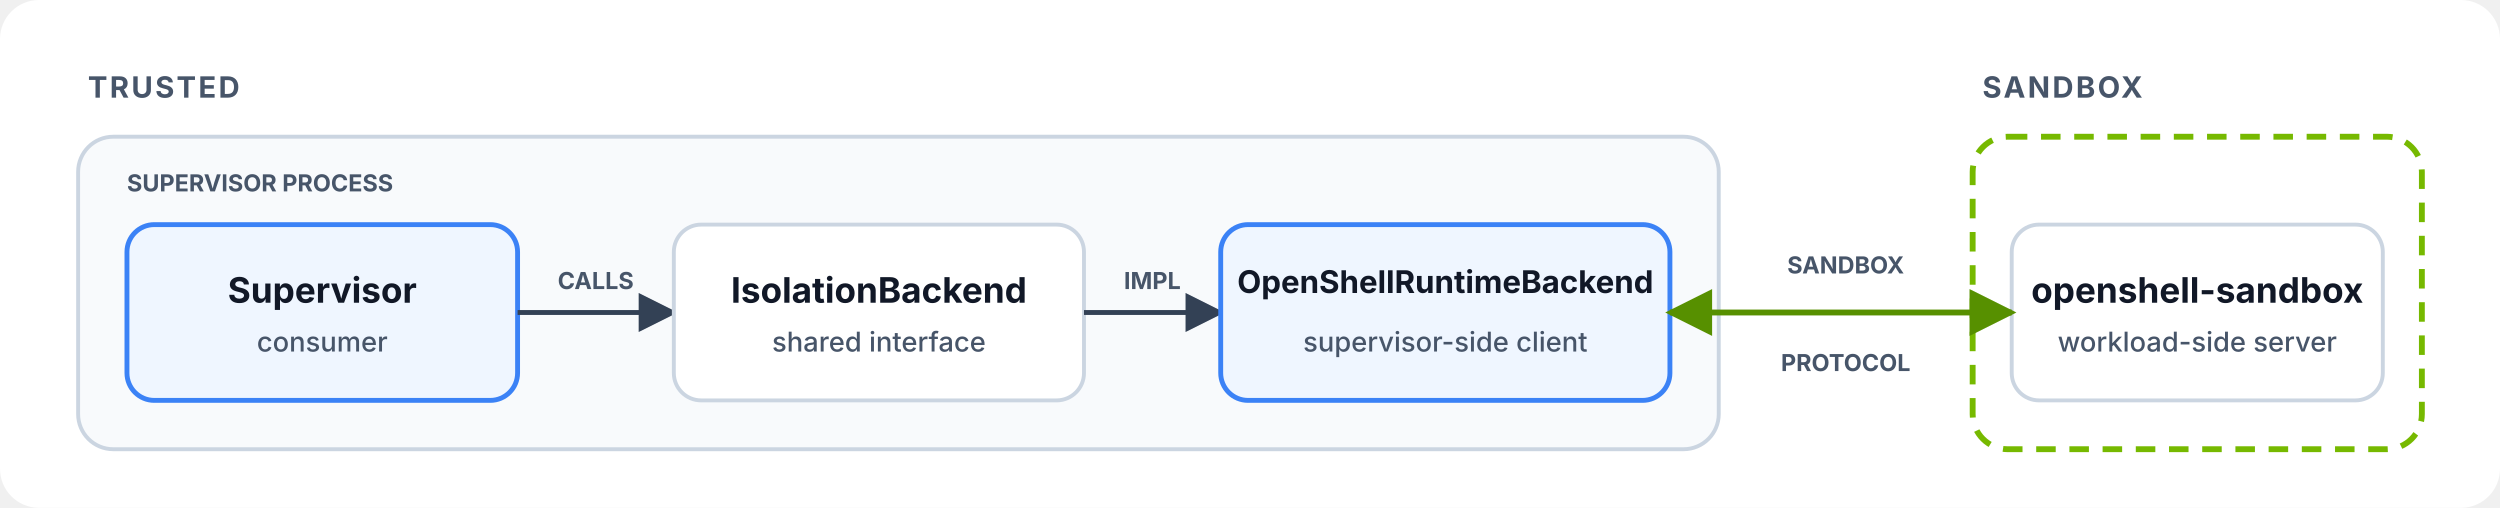
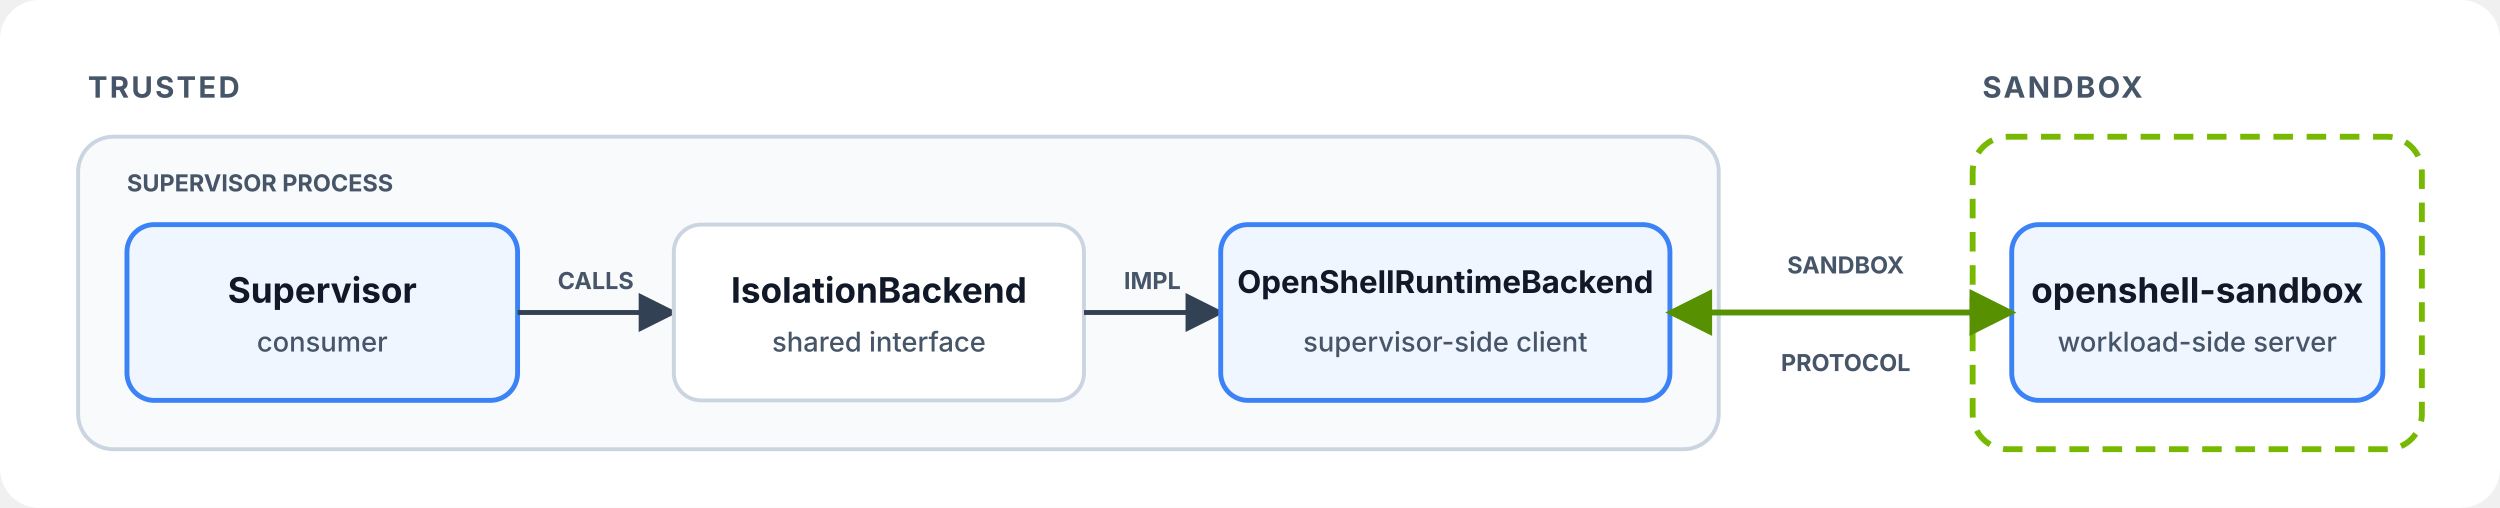
<svg xmlns="http://www.w3.org/2000/svg" width="1280" height="260" viewBox="0 0 1280 260" role="img" aria-labelledby="title desc">
  <defs>
    <marker id="arrow" viewBox="0 0 10 10" refX="9" refY="5" markerWidth="8" markerHeight="8" orient="auto-start-reverse">
      <path d="M 0 0 L 10 5 L 0 10 z" fill="#334155" />
    </marker>
    <marker id="arrow-green" viewBox="0 0 10 10" refX="9" refY="5" markerWidth="8" markerHeight="8" orient="auto-start-reverse">
      <path d="M 0 0 L 10 5 L 0 10 z" fill="#579000" />
    </marker>
    <style>
      .section { font: 700 15px -apple-system, BlinkMacSystemFont, "Segoe UI", sans-serif; fill: #475569; letter-spacing: .08em; }
      .label { font: 700 18px -apple-system, BlinkMacSystemFont, "Segoe UI", sans-serif; fill: #111827; }
      .small { font: 500 14px -apple-system, BlinkMacSystemFont, "Segoe UI", sans-serif; fill: #475569; }
      .tiny { font: 700 12px -apple-system, BlinkMacSystemFont, "Segoe UI", sans-serif; fill: #475569; }
      .box { fill: #ffffff; stroke: #cbd5e1; stroke-width: 2; }
      .trusted { fill: #eff6ff; stroke: #3b82f6; stroke-width: 2.5; }
+       .owned { fill: #eff6ff; stroke: #3b82f6; stroke-width: 2.5; }
      .line { fill: none; stroke: #334155; stroke-width: 2.5; marker-end: url(#arrow); }
      .flow { fill: none; stroke: #579000; stroke-width: 3; marker-start: url(#arrow-green); marker-end: url(#arrow-green); }
    </style>
  </defs>
  <rect width="1280" height="260" rx="20" fill="#ffffff" />
  <text x="45" y="50" class="section">TRUSTED</text>
  <text x="1015" y="50" class="section">SANDBOX</text>
  <rect x="40" y="70" width="840" height="160" rx="18" fill="#f8fafc" stroke="#cbd5e1" stroke-width="2" />
  <text x="65" y="98" class="tiny">SUPERVISOR PROCESS</text>
  <rect x="65" y="115" width="200" height="90" rx="14" class="trusted" />
  <text x="165" y="155" text-anchor="middle" class="label">Supervisor</text>
  <text x="165" y="180" text-anchor="middle" class="small">consumer</text>
  <path d="M265 160 H345" class="line" />
  <text x="305" y="148" text-anchor="middle" class="tiny">CALLS</text>
  <rect x="345" y="115" width="210" height="90" rx="14" class="box" />
  <text x="450" y="155" text-anchor="middle" class="label">IsolationBackend</text>
  <text x="450" y="180" text-anchor="middle" class="small">shared interface</text>
  <path d="M555 160 H625" class="line" />
  <text x="590" y="148" text-anchor="middle" class="tiny">IMPL</text>
  <rect x="625" y="115" width="230" height="90" rx="14" class="trusted" />
  <text x="740" y="150" text-anchor="middle" style="font:700 16px -apple-system,BlinkMacSystemFont,'Segoe UI',sans-serif;fill:#111827">OpenShellRuntimeBackend</text>
  <text x="740" y="180" text-anchor="middle" class="small">supervisor-side client</text>
  <rect x="1010" y="70" width="230" height="160" rx="18" fill="#ffffff" stroke="#76b900" stroke-width="3" stroke-dasharray="10 7" />
-   <rect x="1030" y="115" width="190" height="90" rx="14" class="box" />
+   <rect x="1030" y="115" width="190" height="90" rx="14" class="owned" />
  <text x="1125" y="155" text-anchor="middle" class="label">openshell-sandbox</text>
  <text x="1125" y="180" text-anchor="middle" class="small">workload-side server</text>
  <path d="M855 160 H1030" class="flow" />
  <text x="945" y="140" text-anchor="middle" class="tiny">SANDBOX</text>
  <text x="945" y="190" text-anchor="middle" class="tiny">PROTOCOL</text>
</svg>
